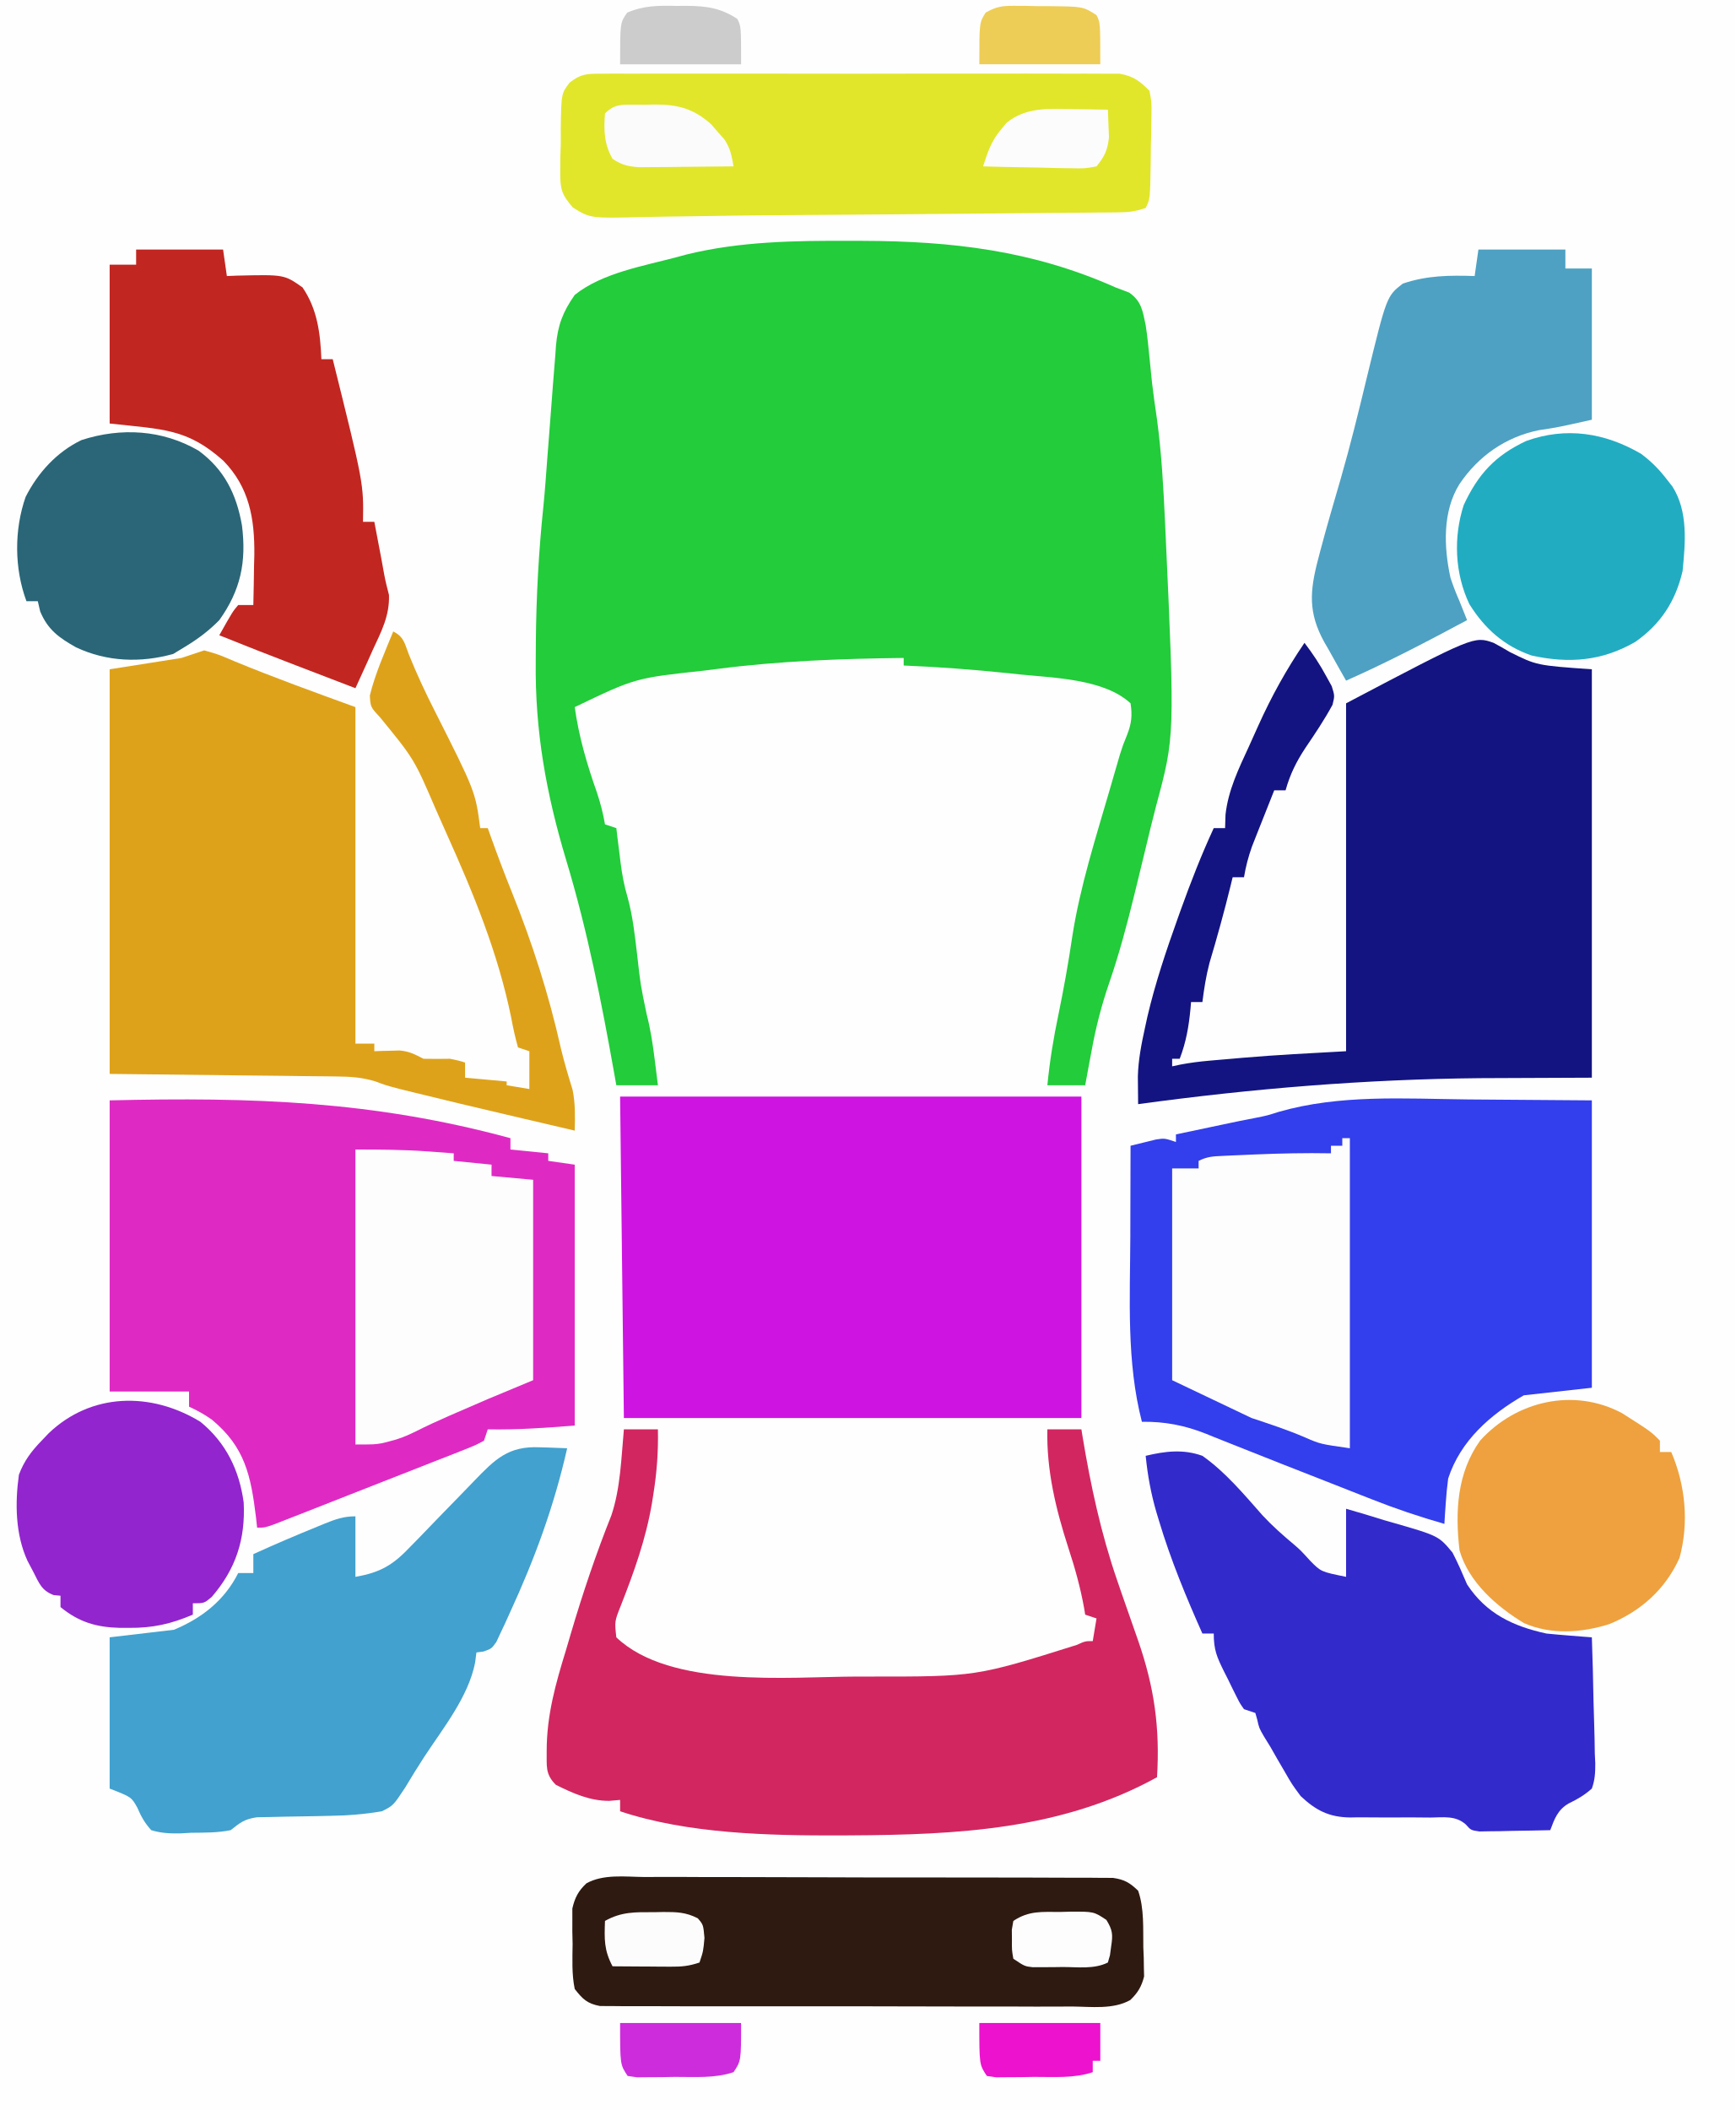
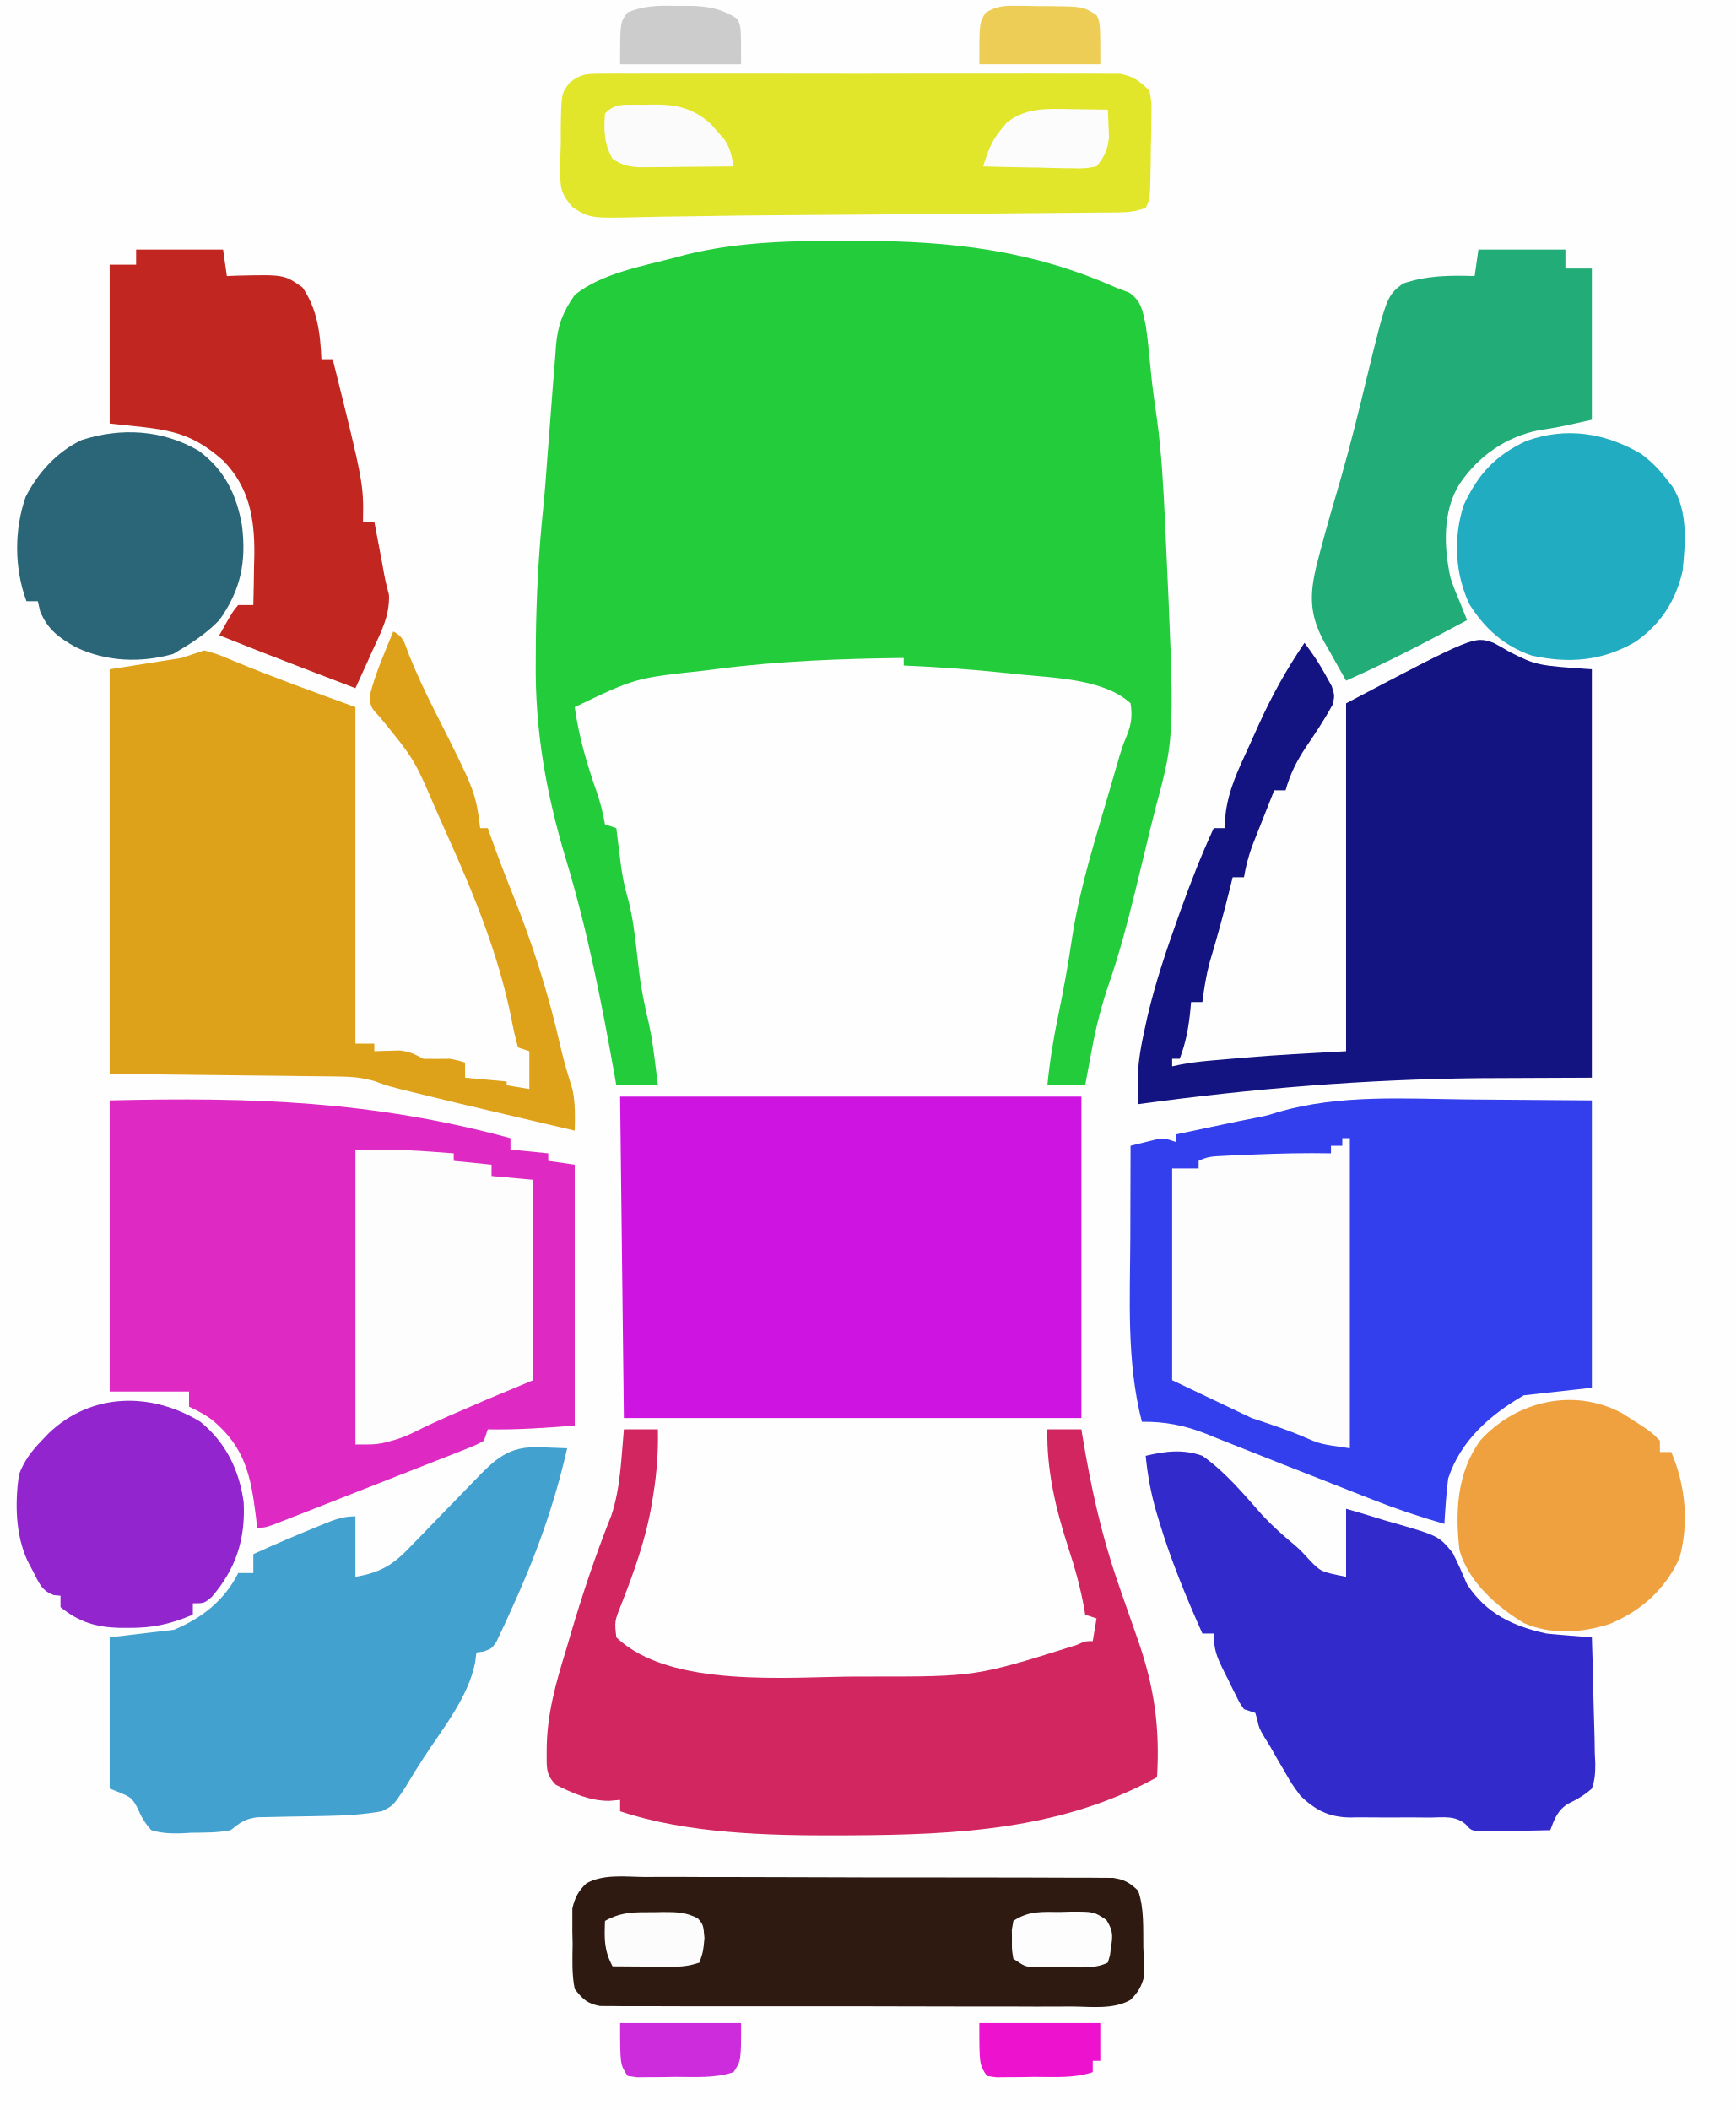
<svg xmlns="http://www.w3.org/2000/svg" version="1.1" width="459" height="558">
  <path d="M0 0 C151.47 0 302.94 0 459 0 C459 184.14 459 368.28 459 558 C307.53 558 156.06 558 0 558 C0 373.86 0 189.72 0 0 Z " fill="#FEFEFE" transform="translate(0,0)" />
  <path d="M0 0 C1.421 0.002 1.421 0.002 2.871 0.005 C26.686 0.072 47.927 2.539 69.875 12.312 C71.071 12.766 72.267 13.22 73.5 13.688 C76.771 15.926 77.101 18.612 77.875 22.312 C78.311 25.138 78.605 27.967 78.875 30.812 C79.019 32.261 79.165 33.709 79.312 35.156 C79.394 35.954 79.475 36.753 79.559 37.575 C79.931 40.796 80.404 43.998 80.867 47.207 C82.089 56.282 82.583 65.357 83 74.5 C83.062 75.823 83.062 75.823 83.124 77.172 C85.583 131.034 85.583 131.034 80.672 149.291 C79.647 153.176 78.718 157.081 77.781 160.988 C77.004 164.202 76.222 167.414 75.438 170.625 C75.251 171.39 75.064 172.155 74.871 172.943 C72.935 180.812 70.878 188.571 68.234 196.234 C66.188 202.194 64.676 208.054 63.562 214.25 C63.394 215.136 63.226 216.022 63.053 216.936 C62.651 219.059 62.261 221.186 61.875 223.312 C58.575 223.312 55.275 223.312 51.875 223.312 C52.494 216.954 53.495 210.81 54.812 204.562 C56.218 197.742 57.44 190.935 58.453 184.043 C60.516 170.689 64.745 157.641 68.5 144.688 C68.801 143.644 69.102 142.6 69.413 141.525 C69.847 140.039 69.847 140.039 70.289 138.523 C70.675 137.198 70.675 137.198 71.069 135.845 C71.875 133.312 71.875 133.312 72.947 130.682 C74.138 127.641 74.367 125.546 73.875 122.312 C66.962 115.876 53.656 115.587 44.75 114.688 C43.575 114.563 42.401 114.438 41.19 114.309 C32.097 113.37 23.008 112.686 13.875 112.312 C13.875 111.653 13.875 110.993 13.875 110.312 C-2.579 110.504 -18.856 111.097 -35.188 113.188 C-36.462 113.349 -37.736 113.51 -39.049 113.677 C-57.118 115.627 -57.118 115.627 -73.125 123.312 C-72.024 131.217 -69.883 138.433 -67.246 145.93 C-66.316 148.738 -65.617 151.402 -65.125 154.312 C-64.135 154.643 -63.145 154.972 -62.125 155.312 C-62.004 156.314 -61.883 157.316 -61.758 158.348 C-61.589 159.69 -61.42 161.033 -61.25 162.375 C-61.171 163.032 -61.093 163.689 -61.012 164.365 C-60.601 167.57 -60.074 170.484 -59.148 173.594 C-57.772 178.595 -57.227 183.606 -56.625 188.75 C-55.731 196.707 -55.731 196.707 -54.102 204.535 C-53.077 208.499 -52.508 212.252 -52 216.312 C-51.914 216.992 -51.827 217.671 -51.738 218.371 C-51.53 220.018 -51.327 221.665 -51.125 223.312 C-54.755 223.312 -58.385 223.312 -62.125 223.312 C-62.3 222.323 -62.476 221.333 -62.656 220.313 C-66.065 201.193 -69.753 182.423 -75.375 163.81 C-80.679 146.158 -83.648 129.69 -83.438 111.312 C-83.427 109.579 -83.418 107.845 -83.408 106.111 C-83.306 94.07 -82.662 82.161 -81.407 70.183 C-80.99 65.935 -80.683 61.68 -80.371 57.422 C-80.053 53.078 -79.711 48.736 -79.366 44.394 C-79.208 42.375 -79.055 40.356 -78.907 38.336 C-78.705 35.598 -78.48 32.862 -78.25 30.125 C-78.196 29.33 -78.142 28.535 -78.086 27.716 C-77.599 22.301 -76.272 18.783 -73.125 14.312 C-65.944 8.506 -54.909 6.651 -46.125 4.312 C-45.29 4.086 -44.454 3.859 -43.594 3.625 C-29.303 0.107 -14.621 -0.057 0 0 Z " fill="#22CC3A" transform="translate(225.125,63.6875)" />
  <path d="M0 0 C37.744 -0.888 69.65 0.122 106 10 C106 10.99 106 11.98 106 13 C110.95 13.495 110.95 13.495 116 14 C116 14.66 116 15.32 116 16 C118.31 16.33 120.62 16.66 123 17 C123 39.77 123 62.54 123 86 C115.213 86.599 107.758 87.158 100 87 C99.505 88.485 99.505 88.485 99 90 C96.691 91.234 96.691 91.234 93.594 92.452 C92.439 92.912 91.285 93.372 90.095 93.847 C88.825 94.339 87.555 94.832 86.285 95.324 C84.991 95.835 83.697 96.346 82.403 96.858 C79.689 97.93 76.973 98.994 74.254 100.053 C70.765 101.412 67.281 102.783 63.799 104.159 C60.484 105.469 57.166 106.772 53.848 108.074 C53.212 108.324 52.577 108.574 51.922 108.832 C50.128 109.537 48.332 110.237 46.535 110.936 C45.001 111.536 45.001 111.536 43.436 112.147 C41 113 41 113 39 113 C38.902 112.094 38.804 111.188 38.703 110.254 C37.344 99.181 35.783 91.667 27 84.41 C25.065 83.046 23.146 81.992 21 81 C21 79.68 21 78.36 21 77 C14.07 77 7.14 77 0 77 C0 51.59 0 26.18 0 0 Z " fill="#DE2AC3" transform="translate(29,291)" />
  <path d="M0 0 C10.849 0.083 21.698 0.165 32.875 0.25 C32.875 25.33 32.875 50.41 32.875 76.25 C23.965 77.24 23.965 77.24 14.875 78.25 C6.016 83.35 -1.862 90.239 -5.125 100.25 C-5.404 102.346 -5.611 104.453 -5.75 106.562 C-5.825 107.631 -5.9 108.7 -5.977 109.801 C-6.05 111.013 -6.05 111.013 -6.125 112.25 C-12.7 110.371 -19.081 108.222 -25.438 105.703 C-26.291 105.369 -27.144 105.035 -28.023 104.69 C-30.725 103.63 -33.425 102.565 -36.125 101.5 C-37.902 100.802 -39.68 100.104 -41.457 99.406 C-42.77 98.891 -42.77 98.891 -44.11 98.365 C-45.865 97.676 -47.62 96.987 -49.376 96.299 C-53.662 94.617 -57.944 92.924 -62.216 91.207 C-63.819 90.569 -65.421 89.931 -67.023 89.293 C-67.745 88.999 -68.467 88.705 -69.211 88.402 C-74.779 86.197 -80.102 85.157 -86.125 85.25 C-90.24 69.34 -89.249 52.676 -89.188 36.375 C-89.182 34.03 -89.178 31.685 -89.174 29.34 C-89.163 23.643 -89.146 17.947 -89.125 12.25 C-87.69 11.886 -86.252 11.534 -84.812 11.188 C-84.012 10.99 -83.211 10.793 -82.387 10.59 C-80.125 10.25 -80.125 10.25 -77.125 11.25 C-77.125 10.59 -77.125 9.93 -77.125 9.25 C-74.063 8.604 -71 7.958 -67.938 7.312 C-66.641 7.039 -66.641 7.039 -65.318 6.76 C-64.477 6.583 -63.636 6.405 -62.77 6.223 C-62 6.06 -61.23 5.898 -60.437 5.731 C-58.888 5.409 -57.335 5.104 -55.78 4.817 C-53.015 4.265 -53.015 4.265 -49.934 3.286 C-33.716 -1.373 -16.696 -0.18 0 0 Z " fill="#333EEC" transform="translate(388.125,290.75)" />
  <path d="M0 0 C40.26 0 80.52 0 122 0 C122 28.05 122 56.1 122 85 C82.07 85 42.14 85 1 85 C0.67 56.95 0.34 28.9 0 0 Z " fill="#CE14E1" transform="translate(164,290)" />
  <path d="M0 0 C1.459 0.774 2.896 1.589 4.312 2.438 C11.419 5.975 11.419 5.975 26 7 C26 42.64 26 78.28 26 115 C16.224 115.041 6.447 115.082 -3.625 115.125 C-34.087 115.425 -63.797 117.868 -94 122 C-94.019 120.436 -94.033 118.872 -94.044 117.307 C-94.052 116.436 -94.061 115.565 -94.069 114.668 C-93.955 110.273 -93.128 106.097 -92.188 101.812 C-91.978 100.851 -91.769 99.889 -91.553 98.898 C-89.458 89.925 -86.536 81.29 -83.438 72.625 C-83.2 71.962 -82.963 71.299 -82.719 70.615 C-80.08 63.284 -77.275 56.074 -74 49 C-73.01 49 -72.02 49 -71 49 C-70.961 47.811 -70.923 46.623 -70.883 45.398 C-70.161 38.971 -67.436 33.345 -64.755 27.535 C-63.883 25.642 -63.034 23.74 -62.188 21.836 C-58.723 14.148 -54.757 6.979 -50 0 C-47.803 2.885 -45.9 5.735 -44.188 8.938 C-43.727 9.772 -43.267 10.606 -42.793 11.465 C-42 14 -42 14 -42.582 16.383 C-44.722 20.332 -47.205 24.028 -49.723 27.74 C-52.141 31.391 -53.802 34.736 -55 39 C-55.99 39 -56.98 39 -58 39 C-59.535 42.828 -61.059 46.659 -62.562 50.5 C-63.214 52.155 -63.214 52.155 -63.879 53.844 C-64.851 56.579 -65.526 59.143 -66 62 C-66.99 62 -67.98 62 -69 62 C-69.17 62.704 -69.34 63.408 -69.516 64.133 C-71.211 71.039 -73.092 77.864 -75.133 84.676 C-76.028 88.108 -76.563 91.482 -77 95 C-77.99 95 -78.98 95 -80 95 C-80.049 95.58 -80.098 96.16 -80.148 96.758 C-80.596 101.439 -81.298 105.575 -83 110 C-83.66 110 -84.32 110 -85 110 C-85 110.66 -85 111.32 -85 112 C-84.276 111.845 -83.552 111.691 -82.805 111.531 C-80.228 111.043 -77.724 110.729 -75.113 110.5 C-74.173 110.418 -73.233 110.335 -72.264 110.25 C-71.29 110.168 -70.316 110.085 -69.312 110 C-68.389 109.918 -67.465 109.835 -66.514 109.75 C-57.343 108.96 -48.204 108.511 -39 108 C-39 77.64 -39 47.28 -39 16 C-5.156 -1.813 -5.156 -1.813 0 0 Z " fill="#131481" transform="translate(395,170)" />
  <path d="M0 0 C2.848 1.424 2.989 3.11 4.125 6.062 C6.175 11.155 8.454 16.048 10.938 20.938 C21.735 42.336 21.735 42.336 23 52 C23.66 52 24.32 52 25 52 C25.232 52.653 25.464 53.305 25.704 53.978 C27.506 58.995 29.369 63.975 31.367 68.918 C36.837 82.528 41.147 95.98 44.351 110.292 C45.233 113.972 46.319 117.586 47.434 121.201 C48.176 124.871 48.085 128.258 48 132 C43.45 130.935 38.901 129.869 34.353 128.802 C32.813 128.441 31.273 128.08 29.733 127.72 C21.562 125.808 13.396 123.875 5.25 121.859 C3.997 121.55 2.744 121.24 1.453 120.921 C-2 120 -2 120 -4.789 118.962 C-8.284 117.915 -11.187 117.722 -14.832 117.681 C-15.496 117.671 -16.161 117.661 -16.846 117.65 C-18.978 117.62 -21.11 117.603 -23.242 117.586 C-24.553 117.568 -25.864 117.551 -27.215 117.532 C-32.102 117.47 -36.988 117.423 -41.875 117.375 C-52.806 117.251 -63.737 117.127 -75 117 C-75 81.69 -75 46.38 -75 10 C-68.73 9.01 -62.46 8.02 -56 7 C-54.02 6.34 -52.04 5.68 -50 5 C-46.25 6.055 -46.25 6.055 -42 7.875 C-31.455 12.225 -20.72 16.102 -10 20 C-10 49.37 -10 78.74 -10 109 C-8.35 109 -6.7 109 -5 109 C-5 109.66 -5 110.32 -5 111 C-4.397 110.977 -3.793 110.954 -3.172 110.93 C-2.373 110.912 -1.573 110.894 -0.75 110.875 C0.433 110.84 0.433 110.84 1.641 110.805 C4.23 111.019 5.717 111.817 8 113 C10.333 113.042 12.667 113.042 15 113 C17.438 113.5 17.438 113.5 19 114 C19 115.32 19 116.64 19 118 C24.445 118.495 24.445 118.495 30 119 C30 119.33 30 119.66 30 120 C31.98 120.33 33.96 120.66 36 121 C36 117.7 36 114.4 36 111 C34.515 110.505 34.515 110.505 33 110 C32.249 107.331 31.685 104.78 31.188 102.062 C27.689 84.978 21.278 69.397 14.138 53.53 C13.172 51.381 12.217 49.228 11.27 47.07 C5.548 33.746 5.548 33.746 -3.5 22.688 C-6 20 -6 20 -6.188 16.938 C-4.768 11.127 -2.252 5.527 0 0 Z " fill="#DEA21A" transform="translate(104,167)" />
  <path d="M0 0 C2.97 0 5.94 0 9 0 C9.126 5.821 8.724 11.315 7.812 17.062 C7.617 18.298 7.617 18.298 7.418 19.558 C5.81 29.016 2.69 37.711 -0.812 46.625 C-2.467 50.781 -2.467 50.781 -2 55 C12.265 68.615 43.588 65.409 61.688 65.375 C62.737 65.375 63.787 65.375 64.869 65.374 C93.108 65.392 93.108 65.392 119.757 57.012 C122 56 122 56 124 56 C124.33 54.02 124.66 52.04 125 50 C124.01 49.67 123.02 49.34 122 49 C121.87 48.196 121.87 48.196 121.738 47.375 C120.755 41.888 119.299 36.666 117.562 31.375 C114.256 21.178 111.736 10.784 112 0 C114.97 0 117.94 0 121 0 C121.157 0.969 121.157 0.969 121.316 1.958 C123.467 14.926 126.161 27.43 130.438 39.875 C130.825 41.003 131.212 42.13 131.611 43.292 C133.059 47.473 134.524 51.648 135.993 55.821 C140.285 68.195 141.8 78.901 141 92 C115.683 105.953 88.002 107.224 59.688 107.375 C58.381 107.383 58.381 107.383 57.047 107.391 C38.319 107.442 16.938 106.979 -1 101 C-1 100.01 -1 99.02 -1 98 C-1.949 98.082 -2.897 98.165 -3.875 98.25 C-8.97 98.271 -13.501 96.254 -18 94 C-20.886 91.114 -20.359 89.016 -20.418 84.977 C-20.408 75.607 -18.057 67.263 -15.312 58.375 C-14.871 56.881 -14.432 55.386 -13.994 53.891 C-10.878 43.352 -7.386 32.961 -3.312 22.75 C-0.885 15.535 -0.691 7.535 0 0 Z " fill="#D22661" transform="translate(165,378)" />
  <path d="M0 0 C5.179 -1.237 9.939 -1.817 15 0 C21.127 4.315 25.964 10.166 30.904 15.746 C33.527 18.567 36.35 21.056 39.301 23.526 C41 25 41 25 43.562 27.812 C46.378 30.66 46.378 30.66 53 32 C53 26.06 53 20.12 53 14 C56.357 14.944 59.673 15.957 63 17 C63.964 17.274 63.964 17.274 64.947 17.554 C77.469 21.154 77.469 21.154 81.148 25.59 C82.578 28.348 83.787 31.142 85 34 C90.041 41.704 97.144 45.081 106 47 C108.076 47.207 110.154 47.389 112.234 47.551 C113.854 47.679 113.854 47.679 115.507 47.81 C116.741 47.904 116.741 47.904 118 48 C118.198 53.605 118.343 59.208 118.439 64.815 C118.48 66.721 118.534 68.628 118.604 70.533 C118.701 73.276 118.746 76.017 118.781 78.762 C118.823 79.611 118.864 80.46 118.906 81.335 C118.908 83.801 118.828 85.674 118 88 C116.078 89.708 114.232 90.796 111.918 91.908 C109.001 93.569 108.136 95.946 107 99 C103.563 99.087 100.126 99.14 96.688 99.188 C95.711 99.213 94.735 99.238 93.729 99.264 C92.791 99.273 91.853 99.283 90.887 99.293 C89.591 99.317 89.591 99.317 88.268 99.341 C86 99 86 99 84.676 97.503 C81.967 95.074 78.755 95.62 75.297 95.664 C73.743 95.652 72.19 95.639 70.637 95.625 C68.197 95.621 65.757 95.625 63.317 95.64 C60.955 95.648 58.596 95.626 56.234 95.602 C55.154 95.622 55.154 95.622 54.052 95.642 C48.509 95.562 45.033 93.79 41 90 C38.672 86.844 38.672 86.844 36.75 83.5 C36.105 82.397 35.461 81.293 34.797 80.156 C34.204 79.115 33.611 78.073 33 77 C32.438 76.087 31.876 75.175 31.297 74.234 C30 72 30 72 29.5 69.75 C29.253 68.884 29.253 68.884 29 68 C27.515 67.505 27.515 67.505 26 67 C24.925 65.481 24.925 65.481 23.957 63.543 C23.606 62.842 23.254 62.142 22.893 61.42 C22.536 60.683 22.18 59.947 21.812 59.188 C21.444 58.462 21.076 57.737 20.697 56.99 C18.845 53.234 18 51.327 18 47 C17.01 47 16.02 47 15 47 C10.659 37.26 6.634 27.535 3.562 17.312 C3.316 16.501 3.07 15.689 2.816 14.853 C1.377 9.902 0.51 5.131 0 0 Z " fill="#332ACC" transform="translate(303,385)" />
  <path d="M0 0 C0.693 0.018 1.386 0.036 2.1 0.055 C3.796 0.101 5.492 0.173 7.188 0.25 C3.734 15.527 -1.38 29.467 -7.938 43.688 C-8.357 44.618 -8.777 45.549 -9.209 46.509 C-9.617 47.371 -10.025 48.233 -10.445 49.121 C-10.805 49.894 -11.165 50.667 -11.536 51.463 C-12.812 53.25 -12.812 53.25 -14.96 54.008 C-15.572 54.088 -16.183 54.168 -16.812 54.25 C-16.983 55.58 -16.983 55.58 -17.156 56.938 C-18.963 66.058 -25.659 74.294 -30.703 82 C-32.402 84.618 -34.028 87.257 -35.625 89.938 C-38.798 94.743 -38.798 94.743 -41.812 96.25 C-46.465 97.054 -50.983 97.389 -55.699 97.461 C-56.967 97.489 -58.235 97.518 -59.541 97.547 C-62.192 97.599 -64.843 97.643 -67.494 97.68 C-69.39 97.726 -69.39 97.726 -71.324 97.773 C-73.048 97.803 -73.048 97.803 -74.807 97.833 C-78.132 98.294 -79.246 99.21 -81.812 101.25 C-85.267 101.951 -88.732 101.897 -92.25 101.938 C-93.662 102.018 -93.662 102.018 -95.104 102.1 C-97.893 102.137 -100.14 102.062 -102.812 101.25 C-104.532 99.354 -105.502 97.618 -106.504 95.269 C-108.062 92.491 -108.062 92.491 -113.812 90.25 C-113.812 77.05 -113.812 63.85 -113.812 50.25 C-108.203 49.59 -102.593 48.93 -96.812 48.25 C-89.49 45.214 -83.441 40.506 -79.812 33.25 C-78.493 33.25 -77.172 33.25 -75.812 33.25 C-75.812 31.6 -75.812 29.95 -75.812 28.25 C-70.237 25.707 -64.613 23.308 -58.938 21 C-58.283 20.73 -57.629 20.46 -56.955 20.181 C-54.076 19.021 -51.947 18.25 -48.812 18.25 C-48.812 23.53 -48.812 28.81 -48.812 34.25 C-42.031 33.087 -38.749 31.024 -34.082 26.07 C-33.484 25.461 -32.885 24.852 -32.269 24.224 C-30.373 22.288 -28.499 20.333 -26.625 18.375 C-24.737 16.429 -22.844 14.487 -20.949 12.547 C-19.776 11.343 -18.607 10.134 -17.443 8.921 C-11.902 3.179 -8.372 -0.417 0 0 Z " fill="#42A1CE" transform="translate(142.8125,382.75)" />
  <path d="M0 0 C1.84 -0.017 1.84 -0.017 3.717 -0.034 C5.074 -0.026 6.43 -0.018 7.787 -0.01 C9.218 -0.015 10.649 -0.022 12.08 -0.031 C15.964 -0.049 19.848 -0.042 23.732 -0.029 C27.798 -0.019 31.864 -0.029 35.929 -0.035 C42.758 -0.042 49.586 -0.033 56.415 -0.014 C64.307 0.008 72.199 0.001 80.092 -0.021 C86.869 -0.039 93.646 -0.042 100.423 -0.031 C104.471 -0.025 108.518 -0.024 112.565 -0.037 C116.371 -0.049 120.177 -0.041 123.983 -0.018 C125.379 -0.012 126.775 -0.014 128.171 -0.023 C130.078 -0.034 131.986 -0.017 133.893 0 C135.493 0.002 135.493 0.002 137.126 0.005 C140.748 0.637 142.434 1.923 145.01 4.508 C145.593 7.592 145.593 7.592 145.533 11.172 C145.516 13.102 145.516 13.102 145.498 15.07 C145.461 16.425 145.423 17.779 145.385 19.133 C145.368 20.495 145.354 21.857 145.342 23.219 C145.192 33.143 145.192 33.143 144.01 35.508 C141.305 36.41 139.706 36.641 136.925 36.666 C135.678 36.681 135.678 36.681 134.406 36.696 C133.497 36.702 132.587 36.707 131.65 36.713 C130.688 36.723 129.726 36.733 128.735 36.743 C125.53 36.775 122.324 36.8 119.119 36.824 C116.863 36.845 114.606 36.866 112.35 36.887 C107.588 36.931 102.827 36.972 98.065 37.011 C90.915 37.068 83.765 37.135 76.615 37.201 C66.3 37.297 55.984 37.369 45.668 37.431 C39.441 37.471 33.216 37.547 26.989 37.66 C23.344 37.724 19.699 37.77 16.054 37.812 C14.392 37.835 12.731 37.868 11.07 37.91 C-2.854 38.26 -2.854 38.26 -7.471 35.391 C-10.449 31.982 -10.859 30.515 -10.814 26.035 C-10.81 24.806 -10.805 23.577 -10.801 22.311 C-10.76 21.035 -10.719 19.76 -10.678 18.445 C-10.68 17.166 -10.681 15.887 -10.683 14.568 C-10.541 5.222 -10.541 5.222 -8.329 2.356 C-5.354 0.006 -3.763 0.005 0 0 Z " fill="#E1E62A" transform="translate(158.9901,19.49207)" />
  <path d="M0 0 C1.374 -0.004 2.747 -0.009 4.121 -0.017 C7.844 -0.031 11.566 -0.014 15.29 0.009 C19.187 0.03 23.085 0.024 26.983 0.021 C33.528 0.021 40.072 0.041 46.616 0.073 C54.182 0.11 61.747 0.119 69.313 0.112 C76.594 0.106 83.874 0.116 91.154 0.136 C94.252 0.144 97.349 0.147 100.447 0.145 C104.094 0.144 107.74 0.159 111.387 0.184 C113.364 0.195 115.341 0.191 117.318 0.186 C118.494 0.198 119.67 0.209 120.882 0.221 C121.904 0.225 122.926 0.228 123.98 0.232 C127.046 0.673 128.418 1.496 130.644 3.615 C132.29 8.287 131.941 13.703 132.019 18.615 C132.075 19.949 132.075 19.949 132.133 21.311 C132.144 22.174 132.156 23.038 132.168 23.928 C132.188 24.708 132.207 25.488 132.228 26.291 C131.559 28.957 130.555 30.644 128.561 32.542 C124.026 35.082 118.241 34.292 113.197 34.246 C111.813 34.251 110.43 34.259 109.047 34.268 C105.297 34.287 101.547 34.274 97.797 34.254 C93.871 34.238 89.945 34.246 86.019 34.251 C79.428 34.256 72.837 34.24 66.245 34.212 C58.625 34.18 51.005 34.18 43.384 34.197 C36.052 34.213 28.719 34.207 21.387 34.189 C18.267 34.183 15.147 34.184 12.027 34.191 C8.354 34.199 4.681 34.187 1.008 34.159 C-0.983 34.149 -2.974 34.158 -4.966 34.168 C-6.15 34.156 -7.335 34.143 -8.555 34.13 C-9.585 34.127 -10.615 34.124 -11.675 34.121 C-15.064 33.481 -16.252 32.296 -18.356 29.615 C-19.171 25.675 -18.959 21.693 -18.918 17.678 C-18.942 16.593 -18.966 15.508 -18.99 14.391 C-18.989 13.342 -18.987 12.293 -18.985 11.213 C-18.985 10.259 -18.986 9.305 -18.987 8.323 C-18.315 5.44 -17.424 3.715 -15.265 1.674 C-10.746 -0.832 -5.016 -0.052 0 0 Z " fill="#2E1A11" transform="translate(170.3557,496.3848)" />
  <path d="M0 0 C7.59 0 15.18 0 23 0 C23.33 2.31 23.66 4.62 24 7 C25.286 6.948 25.286 6.948 26.598 6.895 C39.154 6.597 39.154 6.597 44 10 C47.955 15.769 48.714 22.159 49 29 C49.99 29 50.98 29 52 29 C60.181 61.921 60.181 61.921 60 72 C60.99 72 61.98 72 63 72 C63.481 74.52 63.96 77.041 64.438 79.562 C64.64 80.619 64.64 80.619 64.846 81.697 C65.114 83.118 65.372 84.541 65.619 85.965 C65.958 87.775 66.409 89.563 66.875 91.344 C67.063 96.847 64.849 101.012 62.562 105.938 C62.129 106.908 61.695 107.878 61.248 108.877 C60.18 111.259 59.098 113.632 58 116 C53.875 114.418 49.75 112.834 45.625 111.25 C43.891 110.585 43.891 110.585 42.121 109.906 C35.393 107.322 28.682 104.7 22 102 C25.516 95.75 25.516 95.75 27 94 C28.32 94 29.64 94 31 94 C31.088 90.542 31.141 87.084 31.188 83.625 C31.213 82.659 31.238 81.694 31.264 80.699 C31.36 71.109 29.922 62.837 23.047 55.82 C13.454 47.289 7.134 47.57 -7 46 C-7 32.14 -7 18.28 -7 4 C-4.69 4 -2.38 4 0 4 C0 2.68 0 1.36 0 0 Z " fill="#C22621" transform="translate(36,66)" />
-   <path d="M0 0 C7.59 0 15.18 0 23 0 C23 1.65 23 3.3 23 5 C25.31 5 27.62 5 30 5 C30 18.2 30 31.4 30 45 C20.717 47.063 20.717 47.063 16.062 47.75 C7.249 49.518 0.004 54.586 -5 62 C-9.517 69.227 -9.166 78.647 -7.391 86.797 C-6.69 88.928 -5.905 90.949 -5 93 C-4.331 94.666 -3.664 96.332 -3 98 C-13.538 103.638 -24.062 109.169 -35 114 C-36.521 111.344 -38.017 108.677 -39.5 106 C-39.929 105.256 -40.359 104.512 -40.801 103.746 C-45.037 96.013 -44.629 90.36 -42.375 81.812 C-42.109 80.79 -42.109 80.79 -41.837 79.747 C-40.148 73.347 -38.28 66.998 -36.428 60.644 C-33.881 51.806 -31.684 42.886 -29.536 33.944 C-24.266 12.316 -24.266 12.316 -20 9 C-13.626 6.838 -7.687 6.779 -1 7 C-0.67 4.69 -0.34 2.38 0 0 Z " fill="#4EA1C2" transform="translate(391,66)" />
+   <path d="M0 0 C7.59 0 15.18 0 23 0 C23 1.65 23 3.3 23 5 C25.31 5 27.62 5 30 5 C30 18.2 30 31.4 30 45 C20.717 47.063 20.717 47.063 16.062 47.75 C7.249 49.518 0.004 54.586 -5 62 C-9.517 69.227 -9.166 78.647 -7.391 86.797 C-6.69 88.928 -5.905 90.949 -5 93 C-4.331 94.666 -3.664 96.332 -3 98 C-13.538 103.638 -24.062 109.169 -35 114 C-36.521 111.344 -38.017 108.677 -39.5 106 C-39.929 105.256 -40.359 104.512 -40.801 103.746 C-45.037 96.013 -44.629 90.36 -42.375 81.812 C-42.109 80.79 -42.109 80.79 -41.837 79.747 C-40.148 73.347 -38.28 66.998 -36.428 60.644 C-33.881 51.806 -31.684 42.886 -29.536 33.944 C-24.266 12.316 -24.266 12.316 -20 9 C-13.626 6.838 -7.687 6.779 -1 7 C-0.67 4.69 -0.34 2.38 0 0 Z " fill="#22AC77" transform="translate(391,66)" />
  <path d="M0 0 C0.66 0 1.32 0 2 0 C2 27.06 2 54.12 2 82 C-5.832 80.881 -5.832 80.881 -9.875 79.125 C-14.552 77.112 -19.091 75.636 -24 74 C-30.93 70.7 -37.86 67.4 -45 64 C-45 45.52 -45 27.04 -45 8 C-42.69 8 -40.38 8 -38 8 C-38 7.34 -38 6.68 -38 6 C-35.7 4.85 -34.195 4.802 -31.633 4.684 C-30.752 4.642 -29.871 4.6 -28.964 4.556 C-27.559 4.498 -27.559 4.498 -26.125 4.438 C-25.179 4.395 -24.232 4.353 -23.257 4.309 C-16.5 4.022 -9.764 3.874 -3 4 C-3 3.34 -3 2.68 -3 2 C-2.01 2 -1.02 2 0 2 C0 1.34 0 0.68 0 0 Z " fill="#FDFDFD" transform="translate(355,301)" />
  <path d="M0 0 C6.522 0 12.732 0.026 19.188 0.5 C21.127 0.639 21.127 0.639 23.105 0.781 C24.061 0.853 25.016 0.926 26 1 C26 1.66 26 2.32 26 3 C29.3 3.33 32.6 3.66 36 4 C36 4.99 36 5.98 36 7 C41.445 7.495 41.445 7.495 47 8 C47 25.49 47 42.98 47 61 C41.06 63.475 41.06 63.475 35 66 C32.204 67.2 29.412 68.404 26.625 69.625 C25.966 69.911 25.308 70.197 24.629 70.492 C21.631 71.803 18.697 73.154 15.777 74.637 C13.455 75.777 11.436 76.587 8.938 77.188 C8.307 77.346 7.677 77.505 7.027 77.668 C5 78 5 78 0 78 C0 52.26 0 26.52 0 0 Z " fill="#FDFDFD" transform="translate(94,304)" />
  <path d="M0 0 C7.647 4.865 7.647 4.865 10.008 7.277 C10.008 8.267 10.008 9.257 10.008 10.277 C10.998 10.277 11.988 10.277 13.008 10.277 C16.769 19.053 17.725 28.964 15.199 38.25 C11.507 46.517 4.958 52.376 -3.367 55.777 C-10.728 58.094 -18.745 58.667 -25.953 55.508 C-33.203 51.133 -40.596 44.623 -42.992 36.277 C-44.173 26.095 -43.692 15.822 -37.52 7.227 C-28.036 -3.244 -12.783 -6.829 0 0 Z " fill="#EEA13E" transform="translate(428.9922,373.7227)" />
  <path d="M0 0 C2.78 2.067 4.911 4.242 7 7 C7.432 7.549 7.864 8.098 8.309 8.664 C12.5 15.248 11.729 23.538 11 31 C9.157 38.985 5.174 45.091 -1.527 49.762 C-10.34 54.837 -19.004 55.529 -28.895 53.367 C-36.143 50.895 -41.351 46.242 -45.383 39.785 C-49.25 31.659 -49.651 22.105 -46.895 13.582 C-43.086 5.362 -38.53 0.452 -30.375 -3.375 C-19.796 -7.174 -9.603 -5.576 0 0 Z " fill="#22ACC2" transform="translate(434,120)" />
  <path d="M0 0 C6.744 5.5 10.297 12.792 11.449 21.328 C11.932 31.065 9.391 38.911 2.984 46.336 C1 48 1 48 -2 48 C-2 48.99 -2 49.98 -2 51 C-7.831 53.488 -12.611 54.549 -18.938 54.5 C-20.117 54.499 -20.117 54.499 -21.32 54.498 C-27.505 54.339 -32.131 52.987 -37 49 C-37 48.01 -37 47.02 -37 46 C-37.594 45.945 -38.189 45.889 -38.801 45.832 C-42.014 44.616 -42.639 42.693 -44.188 39.688 C-44.697 38.722 -45.206 37.756 -45.73 36.762 C-48.937 29.787 -49.053 21.552 -48 14 C-46.611 10.319 -44.724 7.811 -42 5 C-41.374 4.344 -40.747 3.688 -40.102 3.012 C-28.899 -7.681 -13.116 -8.01 0 0 Z " fill="#9225CE" transform="translate(53,376)" />
  <path d="M0 0 C6.85 5.017 10.057 11.557 11.496 19.828 C12.691 29.425 11.164 36.895 5.496 44.828 C2.734 47.645 -0.137 49.787 -3.504 51.828 C-4.556 52.468 -5.608 53.107 -6.691 53.766 C-15.336 56.175 -24.219 55.852 -32.379 52.027 C-36.831 49.515 -39.845 47.414 -41.879 42.516 C-42.085 41.629 -42.291 40.742 -42.504 39.828 C-43.494 39.828 -44.484 39.828 -45.504 39.828 C-48.727 31.167 -48.781 20.985 -45.73 12.246 C-42.472 5.822 -37.478 0.339 -30.941 -2.797 C-20.468 -6.185 -9.517 -5.527 0 0 Z " fill="#2A6677" transform="translate(52.50391,119.1719)" />
  <path d="M0 0 C1.007 0.004 2.014 0.008 3.051 0.012 C4.619 0.048 4.619 0.048 6.219 0.086 C7.264 0.087 8.31 0.089 9.387 0.09 C18.157 0.191 18.157 0.191 21.719 2.461 C22.719 4.461 22.719 4.461 22.719 15.461 C12.159 15.461 1.599 15.461 -9.281 15.461 C-9.281 4.461 -9.281 4.461 -7.611 1.802 C-4.843 0.209 -3.185 -0.029 0 0 Z " fill="#EECD56" transform="translate(268.2812,1.539062)" />
  <path d="M0 0 C0.881 -0.007 1.762 -0.014 2.67 -0.021 C7.85 0.029 11.608 0.513 16.062 3.438 C17.062 5.438 17.062 5.438 17.062 15.438 C6.503 15.438 -4.058 15.438 -14.938 15.438 C-14.938 4.438 -14.938 4.438 -13.059 1.777 C-8.64 -0.119 -4.759 -0.107 0 0 Z " fill="#CCCCCC" transform="translate(178.9375,1.5625)" />
  <path d="M0 0 C0.815 0.003 1.629 0.006 2.469 0.01 C3.668 -0.014 3.668 -0.014 4.891 -0.039 C10.968 -0.044 15.145 1.014 19.801 5.189 C20.372 5.852 20.943 6.515 21.531 7.197 C22.407 8.183 22.407 8.183 23.301 9.189 C24.899 11.593 25.229 13.506 25.719 16.322 C21.135 16.38 16.552 16.416 11.969 16.447 C10.667 16.464 9.365 16.481 8.023 16.498 C6.773 16.504 5.523 16.511 4.234 16.518 C3.082 16.528 1.93 16.539 0.743 16.549 C-2.212 16.327 -3.844 15.962 -6.281 14.322 C-8.53 10.387 -8.618 6.788 -8.281 2.322 C-5.63 -0.329 -3.612 0.033 0 0 Z " fill="#FBFBFB" transform="translate(168.2812,27.67773)" />
  <path d="M0 0 C10.56 0 21.12 0 32 0 C32 10 32 10 30 13 C24.964 14.679 19.71 14.227 14.438 14.25 C13.275 14.271 12.113 14.291 10.916 14.312 C9.254 14.32 9.254 14.32 7.559 14.328 C6.032 14.342 6.032 14.342 4.474 14.356 C3.658 14.239 2.841 14.121 2 14 C0 11 0 11 0 0 Z " fill="#CD2CDD" transform="translate(164,535)" />
  <path d="M0 0 C10.56 0 21.12 0 32 0 C32 3.3 32 6.6 32 10 C31.34 10 30.68 10 30 10 C30 10.99 30 11.98 30 13 C24.964 14.679 19.71 14.227 14.438 14.25 C13.275 14.271 12.113 14.291 10.916 14.312 C9.254 14.32 9.254 14.32 7.559 14.328 C6.032 14.342 6.032 14.342 4.474 14.356 C3.658 14.239 2.841 14.121 2 14 C0 11 0 11 0 0 Z " fill="#EC12CE" transform="translate(259,535)" />
  <path d="M0 0 C0.879 0.009 1.758 0.018 2.664 0.027 C4.818 0.051 6.971 0.087 9.125 0.125 C9.207 1.687 9.265 3.249 9.312 4.812 C9.365 6.118 9.365 6.118 9.418 7.449 C9.047 10.834 8.27 12.471 6.125 15.125 C3.031 15.693 3.031 15.693 -0.73 15.613 C-1.392 15.606 -2.054 15.599 -2.735 15.592 C-4.846 15.564 -6.953 15.501 -9.062 15.438 C-10.494 15.412 -11.926 15.39 -13.357 15.369 C-16.864 15.314 -20.369 15.228 -23.875 15.125 C-22.676 11.378 -21.694 8.386 -19.125 5.375 C-18.656 4.803 -18.187 4.23 -17.703 3.641 C-12.549 -0.632 -6.318 -0.124 0 0 Z " fill="#FCFCFC" transform="translate(283.875,28.875)" />
  <path d="M0 0 C1.289 -0.037 1.289 -0.037 2.604 -0.074 C8.842 -0.103 8.842 -0.103 12.168 2.105 C13.821 4.795 13.917 5.975 13.438 9.062 C13.332 9.85 13.226 10.638 13.117 11.449 C12.934 12.085 12.751 12.72 12.562 13.375 C8.924 15.194 4.631 14.56 0.625 14.562 C-0.295 14.575 -1.214 14.587 -2.162 14.6 C-3.046 14.602 -3.929 14.603 -4.84 14.605 C-5.649 14.61 -6.459 14.614 -7.293 14.618 C-9.438 14.375 -9.438 14.375 -12.438 12.375 C-12.836 10.062 -12.836 10.062 -12.812 7.375 C-12.82 6.488 -12.828 5.601 -12.836 4.688 C-12.704 3.924 -12.573 3.161 -12.438 2.375 C-8.282 -0.395 -4.883 0.007 0 0 Z " fill="#FDFDFD" transform="translate(280.4375,505.625)" />
  <path d="M0 0 C0.807 -0.016 1.614 -0.032 2.445 -0.049 C5.965 -0.052 8.375 -0.007 11.543 1.613 C13 3.312 13 3.312 13.312 6.812 C13 10.312 13 10.312 12 13.312 C9.117 14.273 7.323 14.429 4.332 14.41 C3.439 14.407 2.547 14.404 1.627 14.4 C0.234 14.388 0.234 14.388 -1.188 14.375 C-2.598 14.368 -2.598 14.368 -4.037 14.361 C-6.358 14.35 -8.679 14.333 -11 14.312 C-13.281 10.002 -13.162 7.164 -13 2.312 C-8.627 -0.156 -4.917 -0.02 0 0 Z " fill="#FCFCFC" transform="translate(173,505.6875)" />
</svg>
